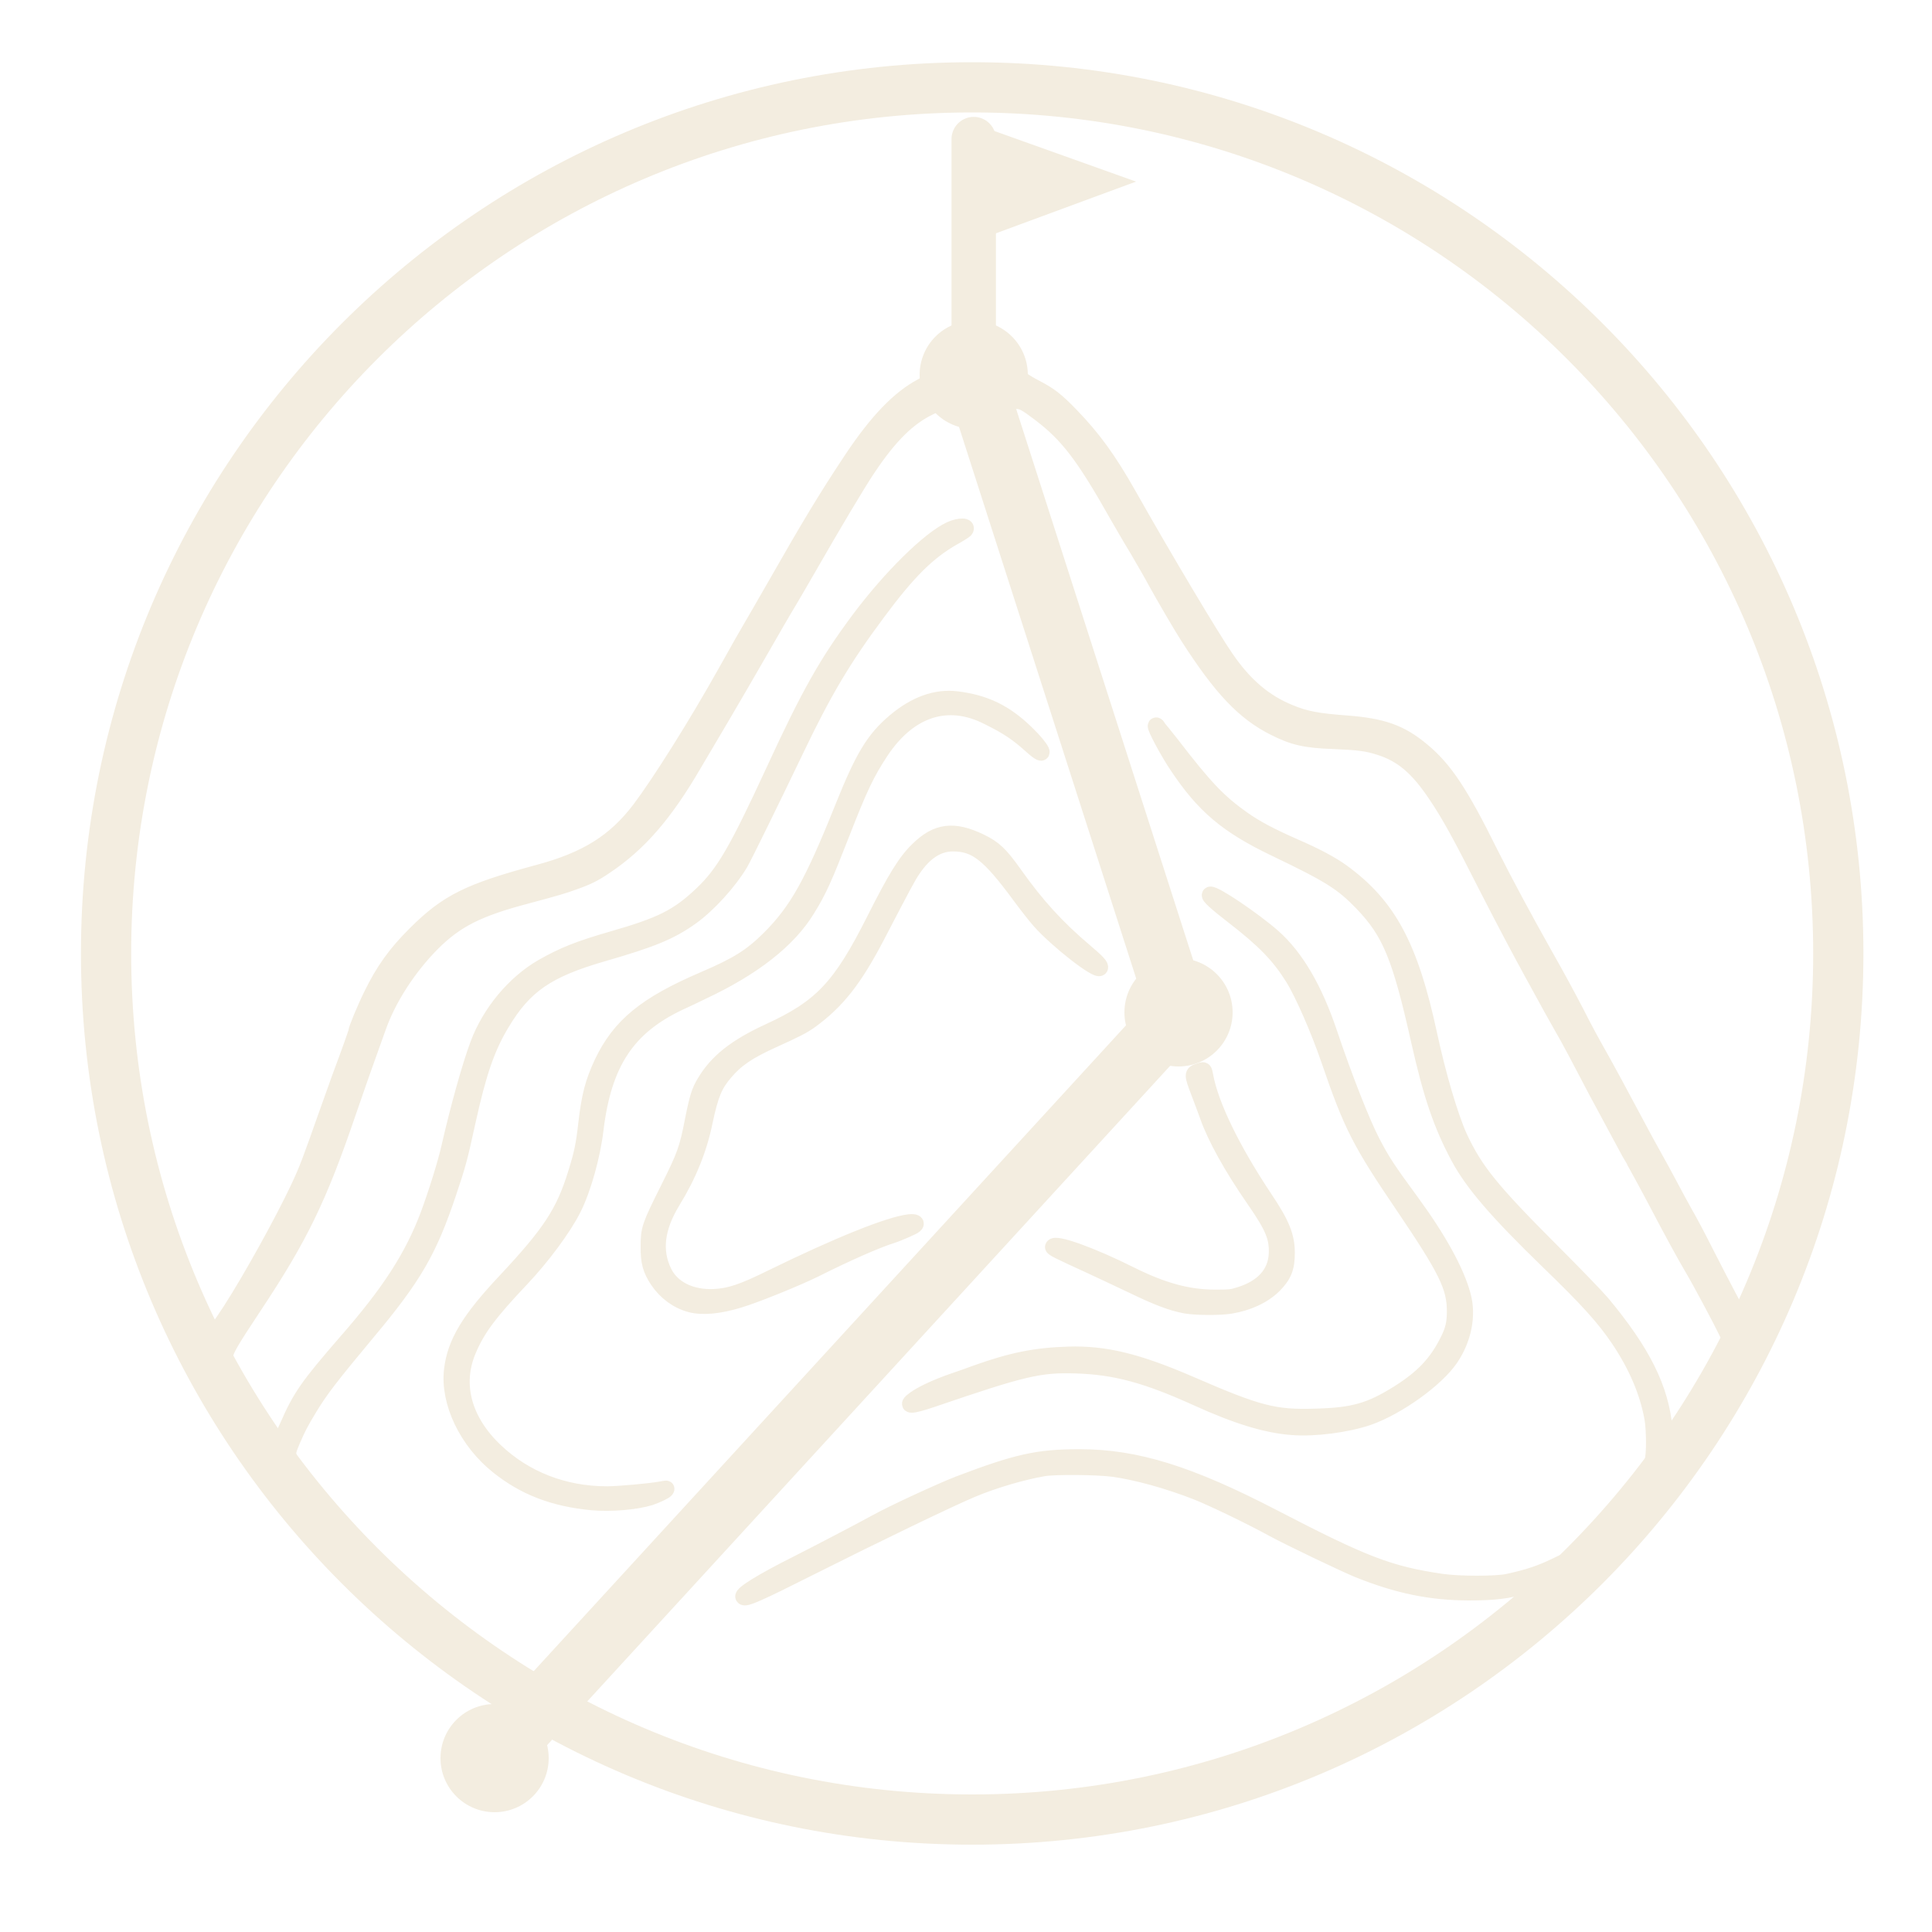
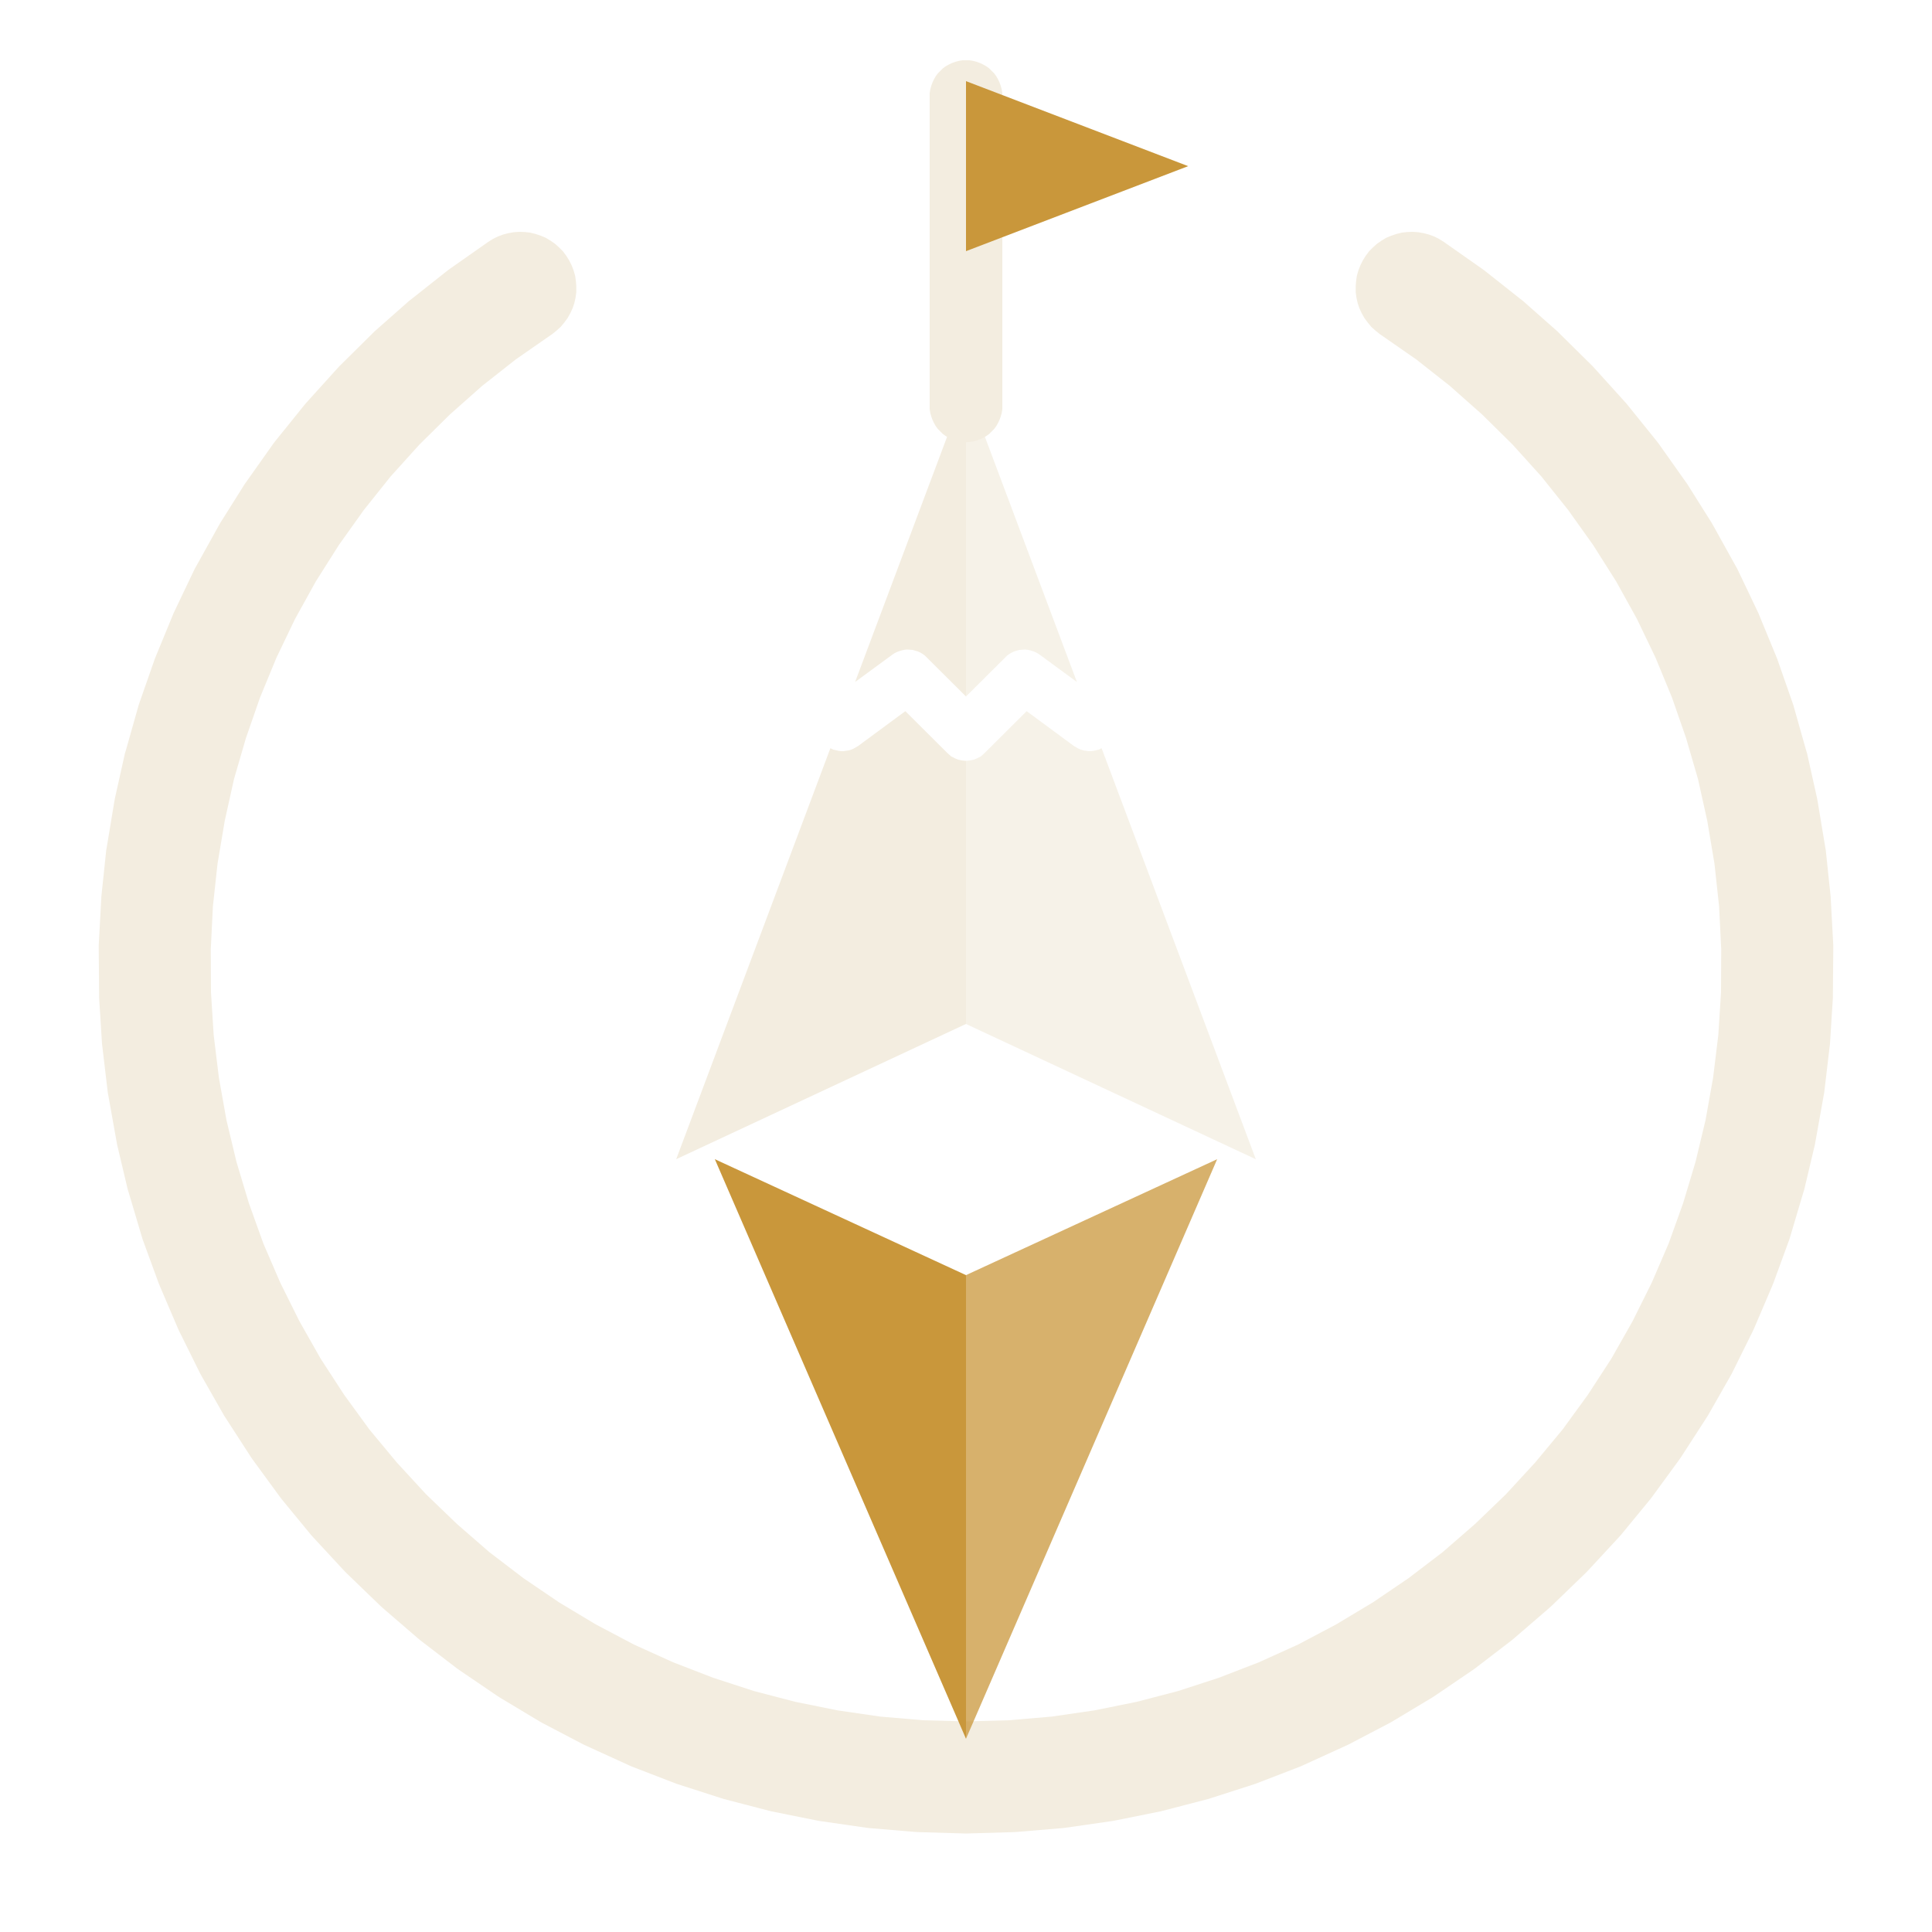
- <svg xmlns="http://www.w3.org/2000/svg" viewBox="0 0 100 100" role="img" aria-label="SuRoute">
-   <circle cx="50.32" cy="49.35" r="44.83" fill="none" stroke="#F3EDE0" stroke-width="2.60" />
-   <path fill="#F3EDE0" fill-rule="evenodd" stroke="#F3EDE0" stroke-width="0.84" stroke-linejoin="round" d="M38.48 82.65C38.39 82.51 39.49 81.83 41.23 80.96C42.20 80.47 44.75 79.14 45.34 78.81C46.16 78.35 48.65 77.20 49.62 76.82C52.65 75.67 53.71 75.43 55.88 75.43C58.81 75.43 61.56 76.29 65.88 78.53C70.60 80.98 71.90 81.48 74.62 81.88C75.50 82.01 77.46 82.01 78.05 81.88C79.10 81.65 79.73 81.44 80.50 81.07L81.27 80.70L80.67 81.29C80.06 81.87 80.06 81.88 79.82 81.88C79.68 81.88 79.30 81.96 78.97 82.06C78.07 82.33 77.34 82.42 76.02 82.42C74.04 82.41 72.37 82.07 70.30 81.24C69.55 80.93 66.83 79.63 65.92 79.14C64.76 78.50 62.74 77.53 61.95 77.22C60.51 76.65 58.81 76.18 57.62 76.02C56.79 75.91 54.62 75.89 54.02 75.99C52.96 76.17 51.44 76.61 50.35 77.07C49.25 77.52 45.22 79.47 41.98 81.10C39.26 82.47 38.56 82.78 38.48 82.65ZM30.63 77.75C28.67 77.56 27.17 76.99 25.79 75.89C24.18 74.61 23.21 72.59 23.40 70.92C23.56 69.52 24.28 68.32 26.15 66.33C28.49 63.83 29.19 62.77 29.82 60.72C30.13 59.73 30.23 59.25 30.35 58.17C30.52 56.71 30.70 56.03 31.17 55.02C32.09 53.09 33.42 52.00 36.45 50.70C38.20 49.95 38.89 49.51 39.83 48.58C41.26 47.15 42.05 45.74 43.61 41.85C44.68 39.18 45.23 38.27 46.33 37.34C47.39 36.45 48.46 36.07 49.52 36.20C50.98 36.38 52.02 36.88 53.12 37.95C53.95 38.75 54.23 39.34 53.45 38.65C52.68 37.95 52.16 37.60 51.12 37.09C49.05 36.04 47.05 36.69 45.59 38.88C44.85 40.00 44.49 40.76 43.57 43.12C42.65 45.47 42.38 46.08 41.78 47.05C40.81 48.65 38.99 50.08 36.32 51.33C36.02 51.48 35.49 51.73 35.14 51.89C32.46 53.16 31.24 55.01 30.82 58.45C30.66 59.83 30.17 61.56 29.67 62.55C29.17 63.55 28.05 65.06 26.97 66.20C25.32 67.94 24.69 68.79 24.23 69.89C23.48 71.66 23.99 73.55 25.64 75.11C27.18 76.57 29.20 77.35 31.41 77.35C32.02 77.35 33.66 77.20 34.20 77.10C34.52 77.04 34.51 77.04 34.47 77.10C34.43 77.18 34.00 77.38 33.65 77.50C32.90 77.73 31.61 77.84 30.63 77.75ZM85.53 75.67C85.65 75.33 85.64 73.99 85.53 73.38C85.28 72.03 84.71 70.69 83.80 69.33C83.04 68.20 82.17 67.24 80.11 65.25C77.49 62.71 76.23 61.24 75.51 59.90C74.61 58.22 74.09 56.70 73.45 53.85C72.47 49.48 71.95 48.24 70.51 46.74C69.49 45.68 68.84 45.27 66.00 43.91C63.52 42.72 62.32 41.71 60.93 39.62C60.46 38.92 59.76 37.62 59.83 37.56C59.84 37.54 59.88 37.56 59.91 37.61C59.93 37.66 60.04 37.80 60.14 37.91C60.24 38.03 60.45 38.30 60.61 38.50C62.38 40.80 63.07 41.52 64.33 42.41C65.00 42.88 65.73 43.27 67.00 43.83C68.11 44.31 68.91 44.74 69.45 45.13C71.86 46.88 72.99 48.99 73.97 53.55C74.44 55.72 75.06 57.81 75.54 58.87C76.35 60.60 77.17 61.62 80.35 64.80C81.49 65.94 82.64 67.13 82.91 67.45C85.02 69.98 85.97 71.89 86.15 73.97C86.18 74.27 86.23 74.57 86.27 74.63C86.33 74.72 86.31 74.77 85.97 75.25C85.47 75.95 85.43 75.98 85.53 75.67ZM14.61 75.11C14.21 74.55 14.21 74.55 14.37 74.55C14.54 74.55 14.62 74.43 14.88 73.85C15.55 72.30 15.95 71.74 17.92 69.47C20.16 66.91 21.34 65.09 22.17 62.90C22.59 61.77 23.08 60.20 23.27 59.35C23.72 57.37 24.34 55.15 24.75 54.06C25.36 52.42 26.62 50.90 28.07 50.06C29.16 49.44 29.96 49.12 31.69 48.62C34.24 47.89 35.10 47.46 36.35 46.27C37.48 45.19 38.14 44.05 40.05 39.92C41.89 35.92 42.81 34.30 44.47 32.07C46.09 29.90 48.12 27.90 49.20 27.41C49.66 27.20 50.13 27.21 49.95 27.43C49.91 27.47 49.63 27.65 49.32 27.82C48.02 28.56 46.99 29.58 45.42 31.70C43.63 34.10 42.62 35.81 41.15 38.89C39.97 41.35 38.53 44.29 38.31 44.67C37.72 45.66 36.65 46.83 35.77 47.46C34.69 48.23 33.73 48.62 31.20 49.35C28.32 50.18 27.13 51.00 25.96 52.96C25.20 54.22 24.76 55.50 24.20 58.04C23.78 59.96 23.71 60.23 23.20 61.75C22.20 64.73 21.43 66.07 19.00 68.97C17.10 71.25 16.56 71.95 15.99 72.90C15.56 73.61 15.42 73.88 15.15 74.50C14.91 75.05 14.88 75.20 14.94 75.42C14.97 75.52 14.99 75.60 14.98 75.60C14.97 75.60 14.81 75.38 14.61 75.11ZM66.90 73.86C65.54 73.76 64.02 73.29 61.95 72.35C59.35 71.17 57.72 70.73 55.70 70.67C53.80 70.61 52.99 70.80 48.25 72.42C47.16 72.79 46.83 72.80 47.34 72.43C47.71 72.16 48.40 71.83 49.28 71.52C49.72 71.37 50.29 71.17 50.55 71.07C52.40 70.41 53.63 70.17 55.30 70.12C57.19 70.06 58.87 70.47 61.60 71.65C65.12 73.18 65.96 73.40 68.10 73.33C70.06 73.28 70.93 73.03 72.41 72.10C73.67 71.30 74.36 70.57 74.94 69.42C75.22 68.87 75.31 68.49 75.31 67.88C75.31 66.60 74.88 65.73 72.63 62.40C70.41 59.13 69.96 58.26 68.80 54.87C68.26 53.29 67.42 51.38 66.93 50.60C66.21 49.45 65.45 48.66 63.79 47.38C62.96 46.74 62.53 46.35 62.64 46.31C62.85 46.24 64.90 47.63 65.89 48.50C67.08 49.56 68.04 51.20 68.81 53.50C69.58 55.79 70.51 58.15 71.03 59.14C71.53 60.10 71.81 60.53 73.08 62.26C74.46 64.15 75.38 65.82 75.71 67.06C75.99 68.09 75.75 69.29 75.08 70.29C74.36 71.37 72.34 72.82 70.83 73.35C69.73 73.73 68.03 73.95 66.90 73.86ZM11.26 69.67C10.93 69.03 10.91 68.97 11.01 68.96C11.18 68.95 11.34 68.75 11.94 67.83C12.99 66.20 14.62 63.26 15.46 61.48C15.92 60.49 16.03 60.19 16.97 57.53C17.18 56.95 17.46 56.16 17.60 55.77C18.13 54.35 18.45 53.45 18.45 53.39C18.45 53.28 18.88 52.23 19.23 51.52C19.84 50.26 20.48 49.36 21.50 48.35C23.15 46.70 24.26 46.15 27.85 45.18C30.36 44.51 31.84 43.58 33.13 41.88C34.16 40.51 36.02 37.56 37.55 34.83C38.43 33.26 38.58 32.99 38.90 32.45C39.09 32.13 39.64 31.17 40.14 30.30C41.93 27.16 42.78 25.75 44.11 23.75C45.41 21.80 46.55 20.62 47.72 20.00C48.04 19.82 48.06 19.83 48.15 20.16C48.18 20.29 48.28 20.50 48.36 20.63C48.44 20.75 48.50 20.86 48.50 20.87C48.50 20.88 48.35 20.96 48.17 21.04C47.00 21.59 46.04 22.54 44.87 24.30C44.39 25.02 43.18 27.04 41.77 29.50C41.58 29.84 41.17 30.53 40.88 31.03C40.58 31.52 39.88 32.73 39.31 33.73C38.75 34.71 37.86 36.23 37.35 37.10C36.84 37.97 36.19 39.06 35.92 39.52C34.42 42.10 33.08 43.66 31.31 44.84C30.75 45.22 30.41 45.39 29.70 45.64C29.16 45.84 28.78 45.95 27.25 46.36C24.74 47.02 23.59 47.60 22.37 48.82C21.12 50.08 20.08 51.69 19.55 53.21C19.47 53.44 19.29 53.94 19.15 54.33C18.89 55.05 18.60 55.86 18.02 57.55C16.50 62.01 15.53 64.01 13.14 67.61C11.94 69.42 11.69 69.85 11.65 70.15C11.62 70.37 11.62 70.37 11.26 69.67ZM89.38 68.94C89.08 68.32 88.04 66.36 87.60 65.62C87.23 65.00 86.47 63.60 85.79 62.30C85.42 61.59 84.61 60.10 84.55 60.02C84.53 60.00 84.22 59.41 83.85 58.73C83.48 58.04 83.10 57.33 83.00 57.15C82.90 56.97 82.51 56.25 82.15 55.55C81.79 54.85 81.33 54.00 81.15 53.67C80.96 53.35 80.59 52.67 80.31 52.18C80.04 51.68 79.58 50.85 79.29 50.32C78.68 49.21 77.86 47.66 77.00 45.98C75.54 43.10 75.06 42.23 74.34 41.15C73.39 39.73 72.59 39.05 71.45 38.68C70.76 38.46 70.40 38.41 69.03 38.35C67.58 38.30 66.96 38.16 65.97 37.66C64.41 36.88 63.23 35.64 61.52 32.98C61.17 32.44 60.23 30.83 59.82 30.08C59.69 29.83 59.27 29.10 58.89 28.45C58.50 27.81 58.04 27.01 57.85 26.68C56.09 23.56 55.27 22.49 53.80 21.38C53.10 20.85 52.91 20.75 52.62 20.75C52.43 20.75 52.42 20.72 52.53 20.58C52.62 20.45 52.80 19.88 52.80 19.70C52.80 19.55 52.80 19.55 52.93 19.68C53.01 19.75 53.31 19.93 53.60 20.08C54.32 20.45 54.68 20.73 55.45 21.53C56.57 22.69 57.37 23.79 58.38 25.57C60.30 28.97 62.72 33.02 63.44 34.06C64.41 35.48 65.45 36.36 66.76 36.89C67.55 37.22 68.20 37.34 69.67 37.45C71.56 37.59 72.50 37.93 73.60 38.85C74.76 39.81 75.57 41.02 77.12 44.15C77.83 45.57 78.92 47.60 79.98 49.48C80.62 50.61 81.10 51.50 81.58 52.42C82.02 53.29 82.30 53.81 83.00 55.05C83.32 55.63 83.76 56.44 84.55 57.92C84.91 58.60 85.39 59.49 85.62 59.89C85.85 60.30 86.20 60.94 86.40 61.32C86.60 61.71 86.96 62.36 87.19 62.78C87.43 63.19 87.88 64.04 88.20 64.68C89.17 66.58 89.91 67.99 90.06 68.20C90.10 68.26 90.05 68.40 89.84 68.82L89.57 69.36L89.38 68.94ZM61.38 67.57C60.66 67.44 59.90 67.15 58.58 66.51C57.86 66.17 56.89 65.71 56.43 65.50C54.79 64.75 54.49 64.60 54.51 64.54C54.60 64.29 56.49 64.97 58.49 65.97C60.17 66.81 61.48 67.17 62.90 67.17C63.66 67.17 63.76 67.16 64.17 67.03C65.37 66.66 66.04 65.92 66.09 64.91C66.13 64.05 65.90 63.50 64.93 62.10C63.74 60.38 62.90 58.86 62.51 57.74C62.40 57.43 62.19 56.88 62.05 56.51C61.71 55.61 61.71 55.57 62.04 55.46C62.33 55.36 62.31 55.34 62.38 55.70C62.66 57.22 63.78 59.52 65.46 62.04C66.34 63.35 66.60 64.00 66.60 64.85C66.60 65.63 66.44 66.01 65.93 66.53C65.39 67.06 64.60 67.43 63.68 67.58C63.11 67.67 61.91 67.66 61.38 67.57ZM35.75 67.51C35.07 67.33 34.47 66.89 34.05 66.27C33.68 65.70 33.57 65.33 33.58 64.50C33.58 63.62 33.63 63.47 34.59 61.55C35.45 59.83 35.58 59.49 35.87 57.98C36.11 56.78 36.21 56.48 36.48 56.03C37.12 54.95 38.09 54.19 39.80 53.40C42.52 52.15 43.50 51.12 45.26 47.63C46.35 45.46 46.88 44.60 47.52 43.98C48.50 43.02 49.36 42.91 50.75 43.58C51.46 43.93 51.76 44.21 52.50 45.25C53.67 46.90 54.71 48.03 56.15 49.25C56.80 49.80 56.98 50.00 56.93 50.09C56.80 50.30 54.69 48.65 53.81 47.65C53.58 47.39 53.12 46.80 52.79 46.35C51.20 44.19 50.51 43.65 49.32 43.65C48.54 43.65 47.84 44.10 47.24 45.00C47.00 45.35 46.81 45.70 45.38 48.45C44.21 50.69 43.32 51.82 41.93 52.83C41.53 53.11 41.22 53.27 40.05 53.80C38.72 54.40 38.10 54.82 37.51 55.52C36.98 56.14 36.77 56.64 36.47 58.05C36.18 59.48 35.63 60.83 34.80 62.18C33.97 63.54 33.82 64.75 34.36 65.85C34.78 66.71 35.76 67.19 36.95 67.14C37.78 67.10 38.44 66.88 39.98 66.12C43.35 64.47 46.02 63.39 47.06 63.27C47.35 63.24 47.48 63.30 47.34 63.42C47.27 63.49 46.45 63.85 46.12 63.95C45.35 64.19 43.75 64.90 42.18 65.69C41.27 66.14 39.11 67.02 38.27 67.27C37.23 67.59 36.37 67.67 35.75 67.51Z" />
-   <path d="M25.6 91L61 52.4L50.4 19.4" fill="none" stroke="#F3EDE0" stroke-width="3.10" stroke-linecap="round" stroke-linejoin="round" />
-   <path d="M50.4 19.4V7.2" stroke="#F3EDE0" stroke-width="2.30" stroke-linecap="round" />
-   <path fill="#F3EDE0" d="M50.4 6.4L58.8 9.4L50.4 12.5Z" />
-   <circle fill="#F3EDE0" cx="25.6" cy="91" r="2.80" />
-   <circle fill="#F3EDE0" cx="61" cy="52.4" r="2.80" />
-   <circle fill="#F3EDE0" cx="50.4" cy="19.4" r="2.80" />
+ <svg xmlns="http://www.w3.org/2000/svg" viewBox="0 0 100 100">
+   <path fill="#F3EDE0" d="M23.32 13.89L23.18 13.99L21.31 15.47L21.18 15.57L19.39 17.15L19.27 17.27L17.57 18.95L17.46 19.07L15.86 20.84L15.75 20.97L14.25 22.83L14.15 22.96L12.77 24.91L12.67 25.05L11.40 27.07L11.32 27.21L10.16 29.30L10.08 29.44L9.05 31.60L8.98 31.75L8.07 33.96L8.01 34.11L7.22 36.37L7.17 36.52L6.52 38.82L6.47 38.98L5.95 41.31L5.92 41.47L5.53 43.83L5.50 43.99L5.25 46.37L5.24 46.53L5.11 48.92L5.11 49.08L5.13 51.47L5.13 51.64L5.28 54.02L5.30 54.19L5.58 56.56L5.61 56.72L6.03 59.07L6.06 59.24L6.61 61.56L6.66 61.72L7.34 64.01L7.39 64.17L8.21 66.41L8.27 66.56L9.21 68.76L9.28 68.91L10.34 71.05L10.42 71.20L11.60 73.27L11.69 73.41L12.99 75.42L13.08 75.55L14.49 77.48L14.59 77.61L16.11 79.46L16.22 79.58L17.84 81.33L17.96 81.45L19.68 83.11L19.80 83.22L21.61 84.78L21.74 84.89L23.63 86.34L23.77 86.44L25.74 87.78L25.88 87.87L27.93 89.10L28.07 89.18L30.19 90.29L30.34 90.36L32.51 91.35L32.66 91.42L34.89 92.28L35.05 92.34L37.32 93.07L37.48 93.12L39.79 93.72L39.95 93.76L42.29 94.23L42.46 94.26L44.82 94.60L44.98 94.62L47.36 94.82L47.53 94.83L49.92 94.90L50.08 94.90L52.47 94.83L52.64 94.82L55.02 94.62L55.18 94.60L57.54 94.26L57.71 94.23L60.05 93.76L60.21 93.72L62.52 93.12L62.68 93.07L64.95 92.34L65.11 92.28L67.34 91.42L67.49 91.35L69.66 90.36L69.81 90.29L71.93 89.18L72.07 89.10L74.12 87.87L74.26 87.78L76.23 86.44L76.37 86.34L78.26 84.89L78.39 84.78L80.20 83.22L80.32 83.11L82.04 81.45L82.16 81.33L83.78 79.58L83.89 79.46L85.41 77.61L85.51 77.48L86.92 75.55L87.01 75.42L88.31 73.41L88.40 73.27L89.58 71.20L89.66 71.05L90.72 68.91L90.79 68.76L91.73 66.56L91.79 66.41L92.61 64.17L92.66 64.01L93.34 61.72L93.39 61.56L93.94 59.24L93.97 59.07L94.39 56.72L94.42 56.56L94.70 54.19L94.72 54.02L94.87 51.64L94.87 51.47L94.89 49.08L94.89 48.92L94.76 46.53L94.75 46.37L94.50 43.99L94.47 43.83L94.08 41.47L94.05 41.31L93.53 38.98L93.48 38.82L92.83 36.52L92.78 36.37L91.99 34.11L91.93 33.96L91.02 31.75L90.95 31.60L89.92 29.44L89.84 29.30L88.68 27.21L88.60 27.07L87.33 25.05L87.23 24.91L85.85 22.96L85.75 22.83L84.25 20.97L84.14 20.84L82.54 19.07L82.43 18.95L80.73 17.27L80.61 17.15L78.82 15.57L78.69 15.47L76.82 13.99L76.68 13.89L74.73 12.52L74.49 12.37L74.23 12.24L73.96 12.14L73.69 12.07L73.41 12.02L73.13 12.00L72.84 12.01L72.56 12.04L72.28 12.11L72.01 12.20L71.75 12.31L71.50 12.46L71.27 12.62L71.06 12.81L70.86 13.01L70.69 13.24L70.54 13.48L70.41 13.74L70.31 14.00L70.23 14.28L70.19 14.56L70.17 14.84L70.17 15.12L70.21 15.41L70.27 15.68L70.36 15.95L70.48 16.21L70.62 16.46L70.79 16.69L70.97 16.91L71.18 17.10L71.40 17.28L73.30 18.60L75.04 19.97L76.71 21.45L78.29 23.01L79.78 24.66L81.17 26.40L82.46 28.21L83.65 30.09L84.73 32.04L85.69 34.04L86.54 36.10L87.27 38.20L87.89 40.33L88.37 42.50L88.74 44.70L88.98 46.91L89.09 49.13L89.08 51.36L88.94 53.57L88.67 55.78L88.28 57.97L87.76 60.14L87.12 62.27L86.37 64.36L85.49 66.40L84.50 68.39L83.40 70.33L82.19 72.19L80.88 73.99L79.46 75.70L77.95 77.34L76.35 78.88L74.67 80.34L72.90 81.69L71.06 82.94L69.16 84.08L67.19 85.12L65.16 86.04L63.09 86.84L60.97 87.53L58.82 88.09L56.64 88.53L54.44 88.85L52.22 89.04L50.00 89.10L47.78 89.04L45.56 88.85L43.36 88.53L41.18 88.09L39.03 87.53L36.91 86.84L34.84 86.04L32.81 85.12L30.84 84.08L28.94 82.94L27.10 81.69L25.33 80.34L23.65 78.88L22.05 77.34L20.54 75.70L19.12 73.99L17.81 72.19L16.60 70.33L15.50 68.39L14.51 66.40L13.63 64.36L12.88 62.27L12.24 60.14L11.72 57.97L11.33 55.78L11.06 53.57L10.92 51.36L10.91 49.13L11.02 46.91L11.26 44.70L11.63 42.50L12.11 40.33L12.73 38.20L13.46 36.10L14.31 34.04L15.27 32.04L16.35 30.09L17.54 28.21L18.83 26.40L20.22 24.66L21.71 23.01L23.29 21.45L24.96 19.97L26.70 18.60L28.60 17.28L28.82 17.10L29.03 16.91L29.21 16.69L29.38 16.46L29.52 16.21L29.64 15.95L29.73 15.68L29.79 15.41L29.83 15.12L29.83 14.84L29.81 14.56L29.77 14.28L29.69 14.00L29.59 13.74L29.46 13.48L29.31 13.24L29.14 13.01L28.94 12.81L28.73 12.62L28.50 12.46L28.25 12.31L27.99 12.20L27.72 12.11L27.44 12.04L27.16 12.01L26.87 12.00L26.59 12.02L26.31 12.07L26.04 12.14L25.77 12.24L25.51 12.37L25.27 12.52Z" />
+   <path fill="#F3EDE0" d="M50.00 20.00L44.26 35.30L46.18 33.89L46.30 33.81L46.42 33.75L46.55 33.70L46.69 33.66L46.83 33.63L46.96 33.62L47.10 33.63L47.24 33.64L47.38 33.68L47.51 33.72L47.64 33.78L47.76 33.85L47.87 33.93L47.97 34.03L50.00 36.05ZM35.00 60.00L50.00 53.00L50.00 39.38L49.86 39.37L49.73 39.35L49.60 39.32L49.47 39.27L49.35 39.21L49.23 39.15L49.13 39.06L49.03 38.97L46.86 36.81L44.42 38.61L44.30 38.68L44.18 38.75L44.06 38.80L43.93 38.84L43.80 38.86L43.66 38.88L43.53 38.88L43.39 38.86L43.26 38.83L43.13 38.80L43.01 38.74L42.98 38.73Z" />
+   <path fill="#F3EDE0" fill-opacity="0.72" d="M50.00 20.00L50.00 36.05L52.03 34.03L52.13 33.93L52.24 33.85L52.36 33.78L52.49 33.72L52.62 33.68L52.76 33.64L52.90 33.63L53.04 33.62L53.17 33.63L53.31 33.66L53.45 33.70L53.58 33.75L53.70 33.81L53.82 33.89L55.74 35.30ZM50.00 53.00L65.00 60.00L57.02 38.73L56.99 38.74L56.87 38.80L56.74 38.83L56.61 38.86L56.47 38.88L56.34 38.88L56.20 38.86L56.07 38.84L55.94 38.80L55.82 38.75L55.70 38.68L55.58 38.61L53.14 36.81L50.97 38.97L50.87 39.06L50.77 39.15L50.65 39.21L50.53 39.27L50.40 39.32L50.27 39.35L50.14 39.37L50.00 39.38Z" />
+   <path fill="#F3EDE0" d="M51.88 5.00L51.88 4.82L51.85 4.63L51.80 4.45L51.74 4.28L51.66 4.11L51.57 3.95L51.46 3.80L51.33 3.67L51.20 3.54L51.05 3.43L50.89 3.34L50.72 3.26L50.55 3.20L50.37 3.15L50.18 3.12L50.00 3.12L49.82 3.12L49.63 3.15L49.45 3.20L49.28 3.26L49.11 3.34L48.95 3.43L48.80 3.54L48.67 3.67L48.54 3.80L48.43 3.95L48.34 4.11L48.26 4.28L48.20 4.45L48.15 4.63L48.12 4.82L48.12 5.00L48.12 21.00L48.12 21.18L48.15 21.37L48.20 21.55L48.26 21.72L48.34 21.89L48.43 22.05L48.54 22.20L48.67 22.33L48.80 22.46L48.95 22.57L49.11 22.66L49.28 22.74L49.45 22.80L49.63 22.85L49.82 22.88L50.00 22.89L50.18 22.88L50.37 22.85L50.55 22.80L50.72 22.74L50.89 22.66L51.05 22.57L51.20 22.46L51.33 22.33L51.46 22.20L51.57 22.05L51.66 21.89L51.74 21.72L51.80 21.55L51.85 21.37L51.88 21.18L51.88 21.00Z" />
+   <path fill="#C9973B" d="M50.00 4.20L61.50 8.60L50.00 13.00Z" />
+   <path fill="#C9973B" d="M50.00 90.00L37.00 60.00L50.00 66.00Z" />
+   <path fill="#C9973B" fill-opacity="0.75" d="M50.00 90.00L63.00 60.00L50.00 66.00Z" />
</svg>
